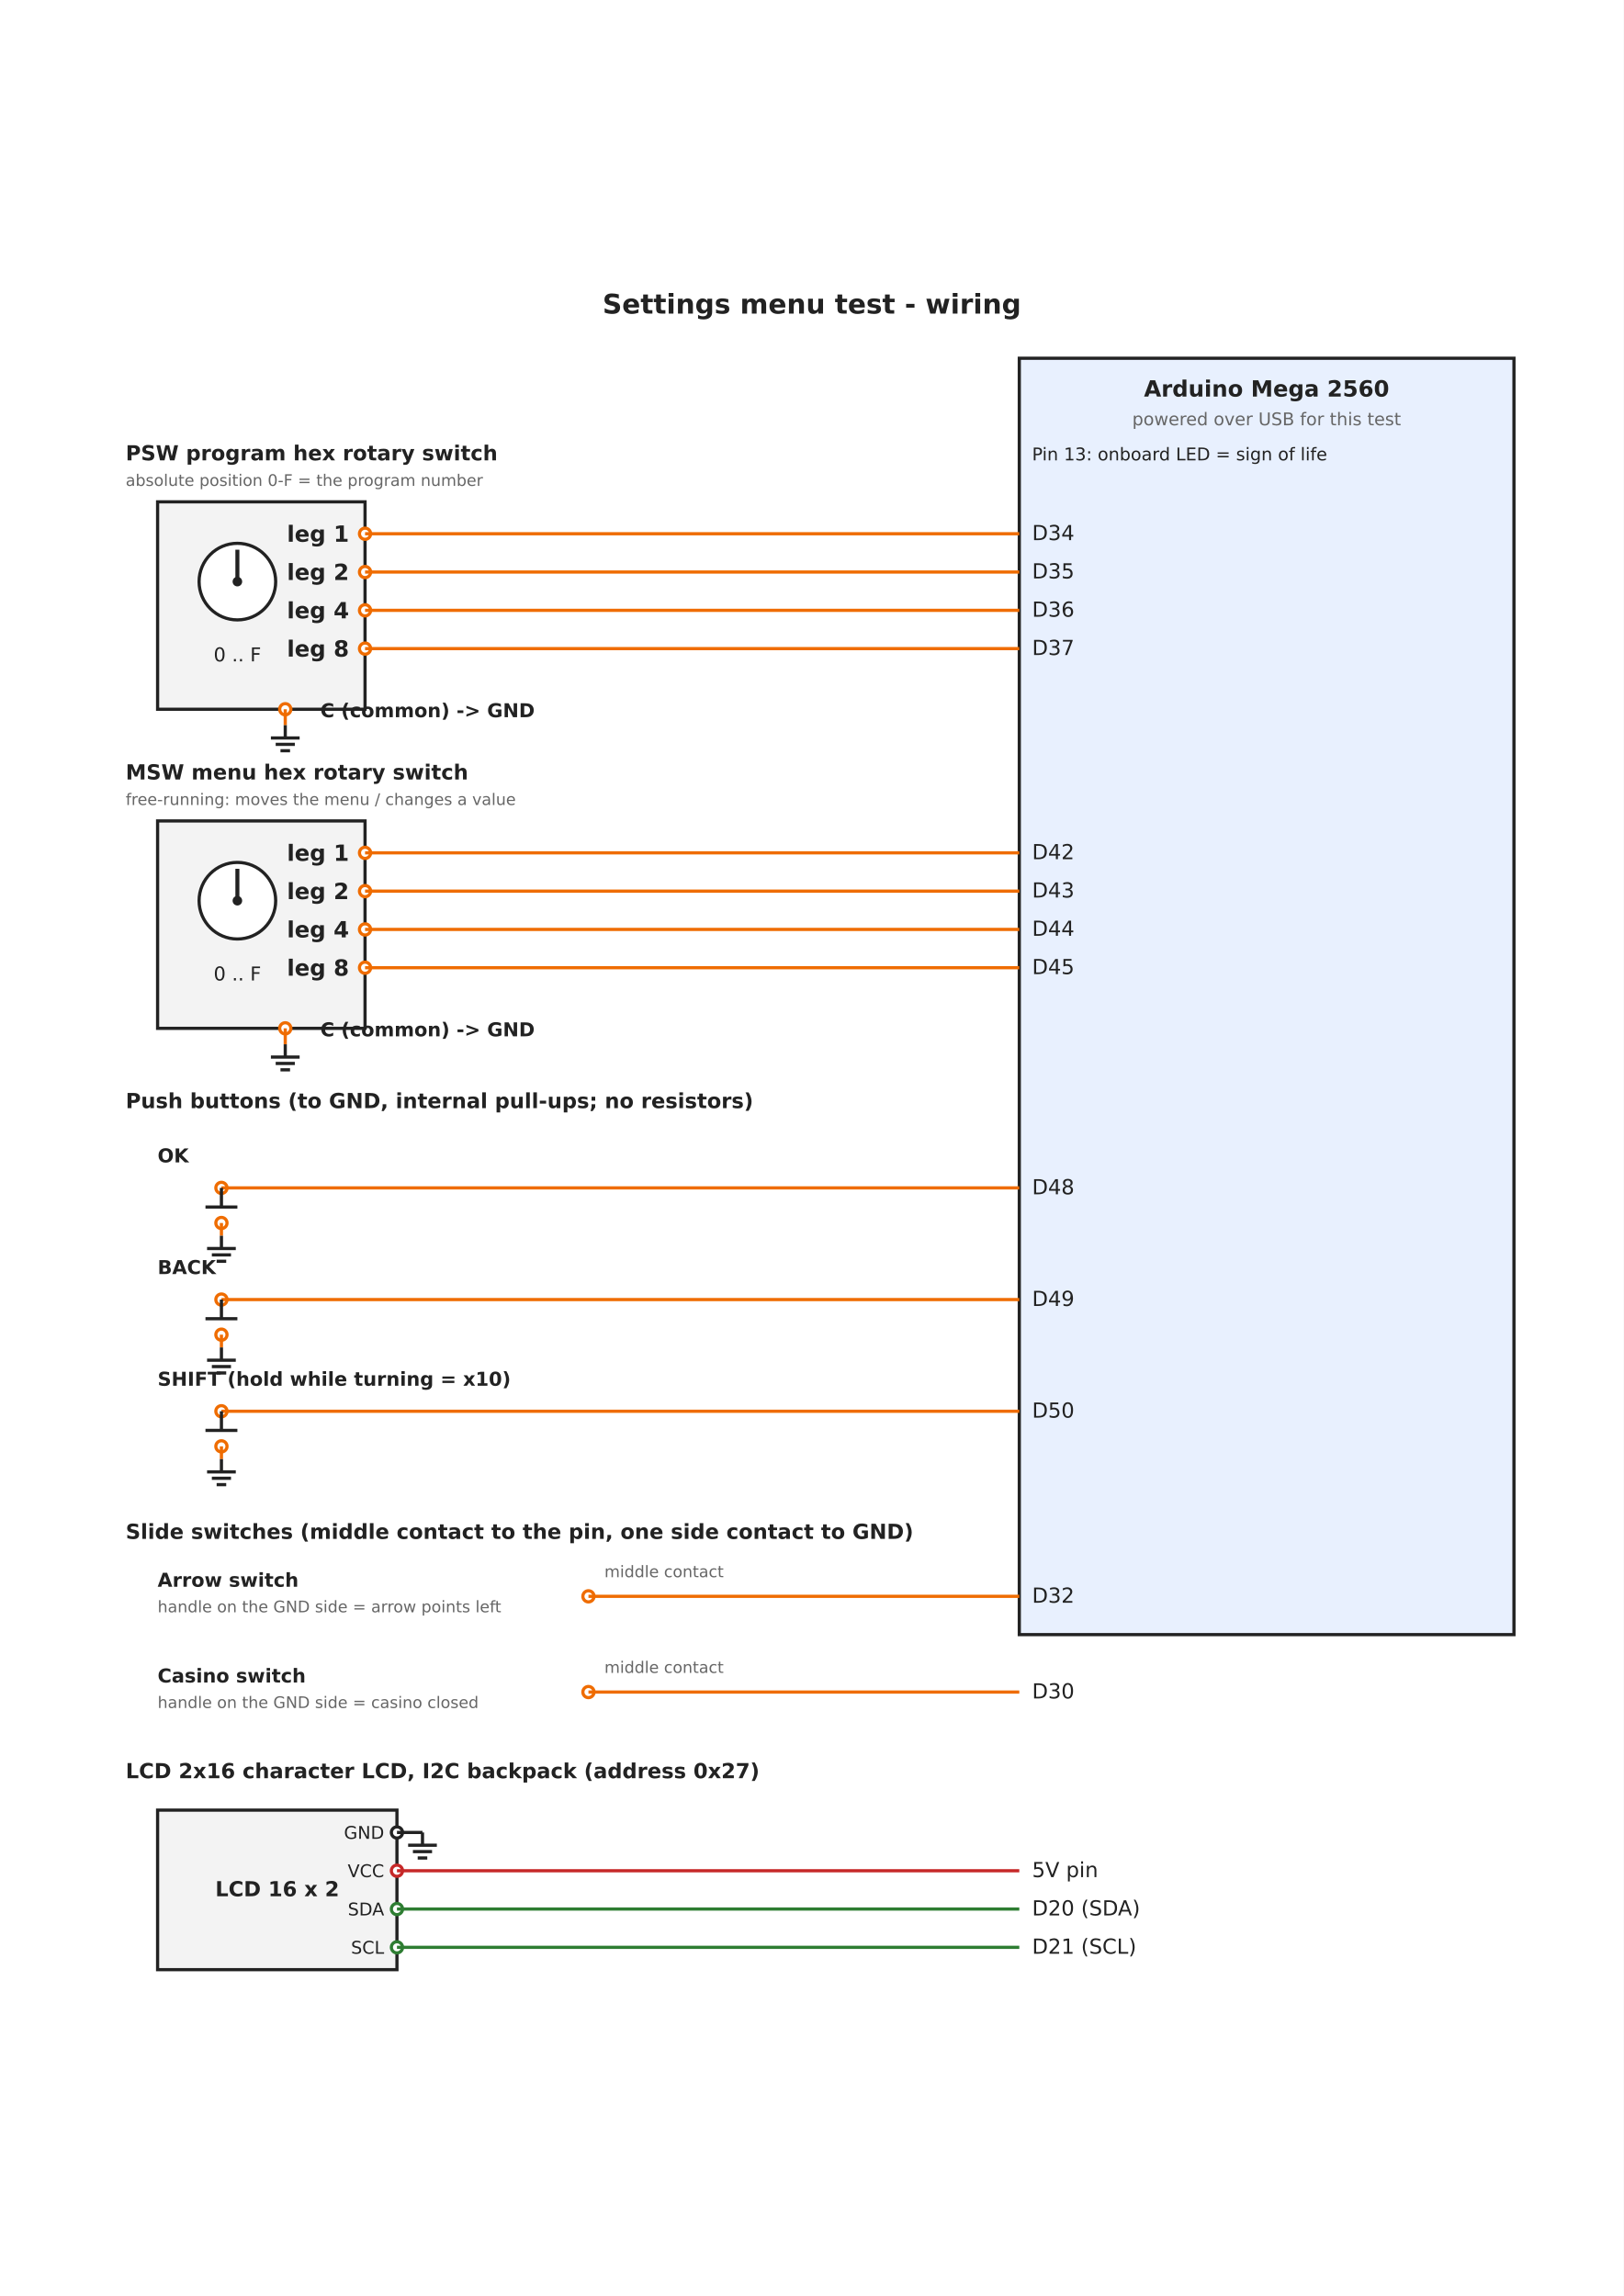
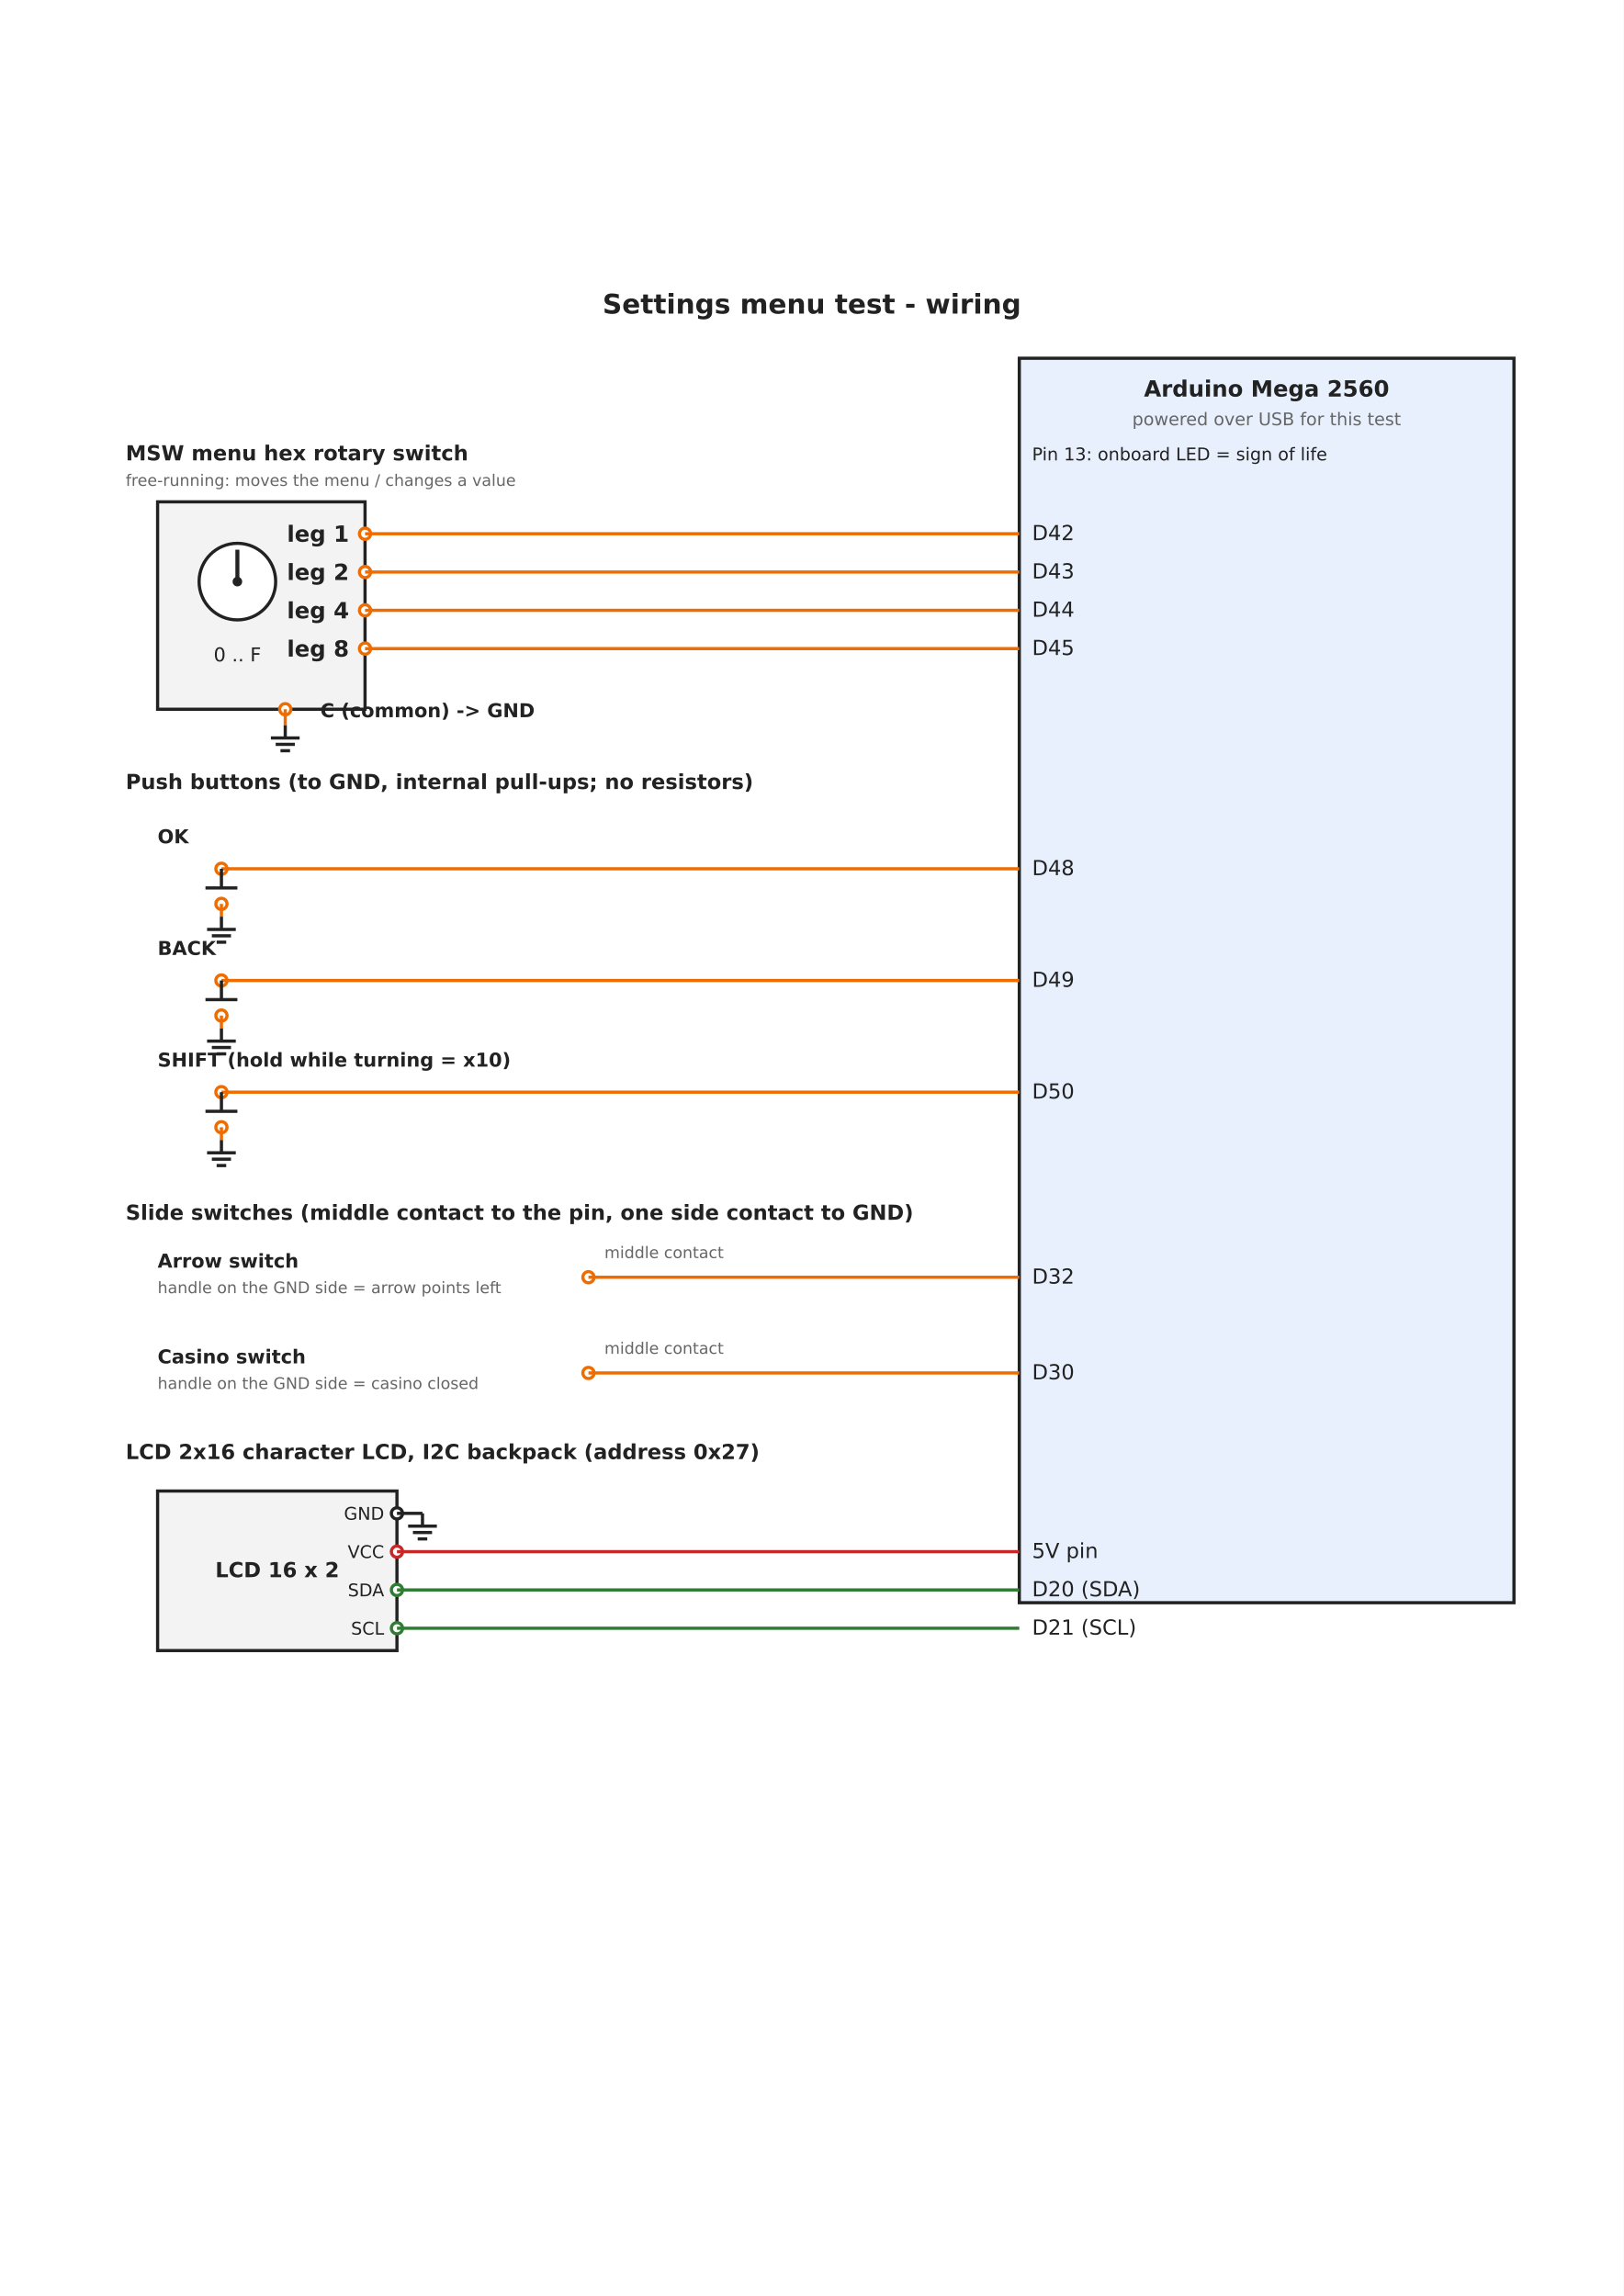
<svg xmlns="http://www.w3.org/2000/svg" width="210mm" height="297mm" viewBox="-38.763 -174.536 1017.53 1439.07">
  <rect x="-38.763" y="-174.536" width="1017.53" height="1439.07" fill="#ffffff" />
  <text x="470" y="22" font-size="17" text-anchor="middle" fill="#222222" font-weight="bold" font-family="DejaVu Sans, Arial, sans-serif">Settings menu test - wiring</text>
-   <rect x="600" y="50" width="310" height="800" rx="0" fill="#e8f0fe" stroke="#222222" stroke-width="2" />
+   <rect x="600" y="50" width="310" height="780" rx="0" fill="#e8f0fe" stroke="#222222" stroke-width="2" />
  <text x="755" y="74" font-size="14" text-anchor="middle" fill="#222222" font-weight="bold" font-family="DejaVu Sans, Arial, sans-serif">Arduino Mega 2560</text>
  <text x="755" y="92" font-size="11" text-anchor="middle" fill="#666666" font-weight="normal" font-family="DejaVu Sans, Arial, sans-serif">powered over USB for this test</text>
-   <text x="40" y="114" font-size="13" text-anchor="start" fill="#222222" font-weight="bold" font-family="DejaVu Sans, Arial, sans-serif">PSW  program hex rotary switch</text>
-   <text x="40" y="130" font-size="10" text-anchor="start" fill="#666666" font-weight="normal" font-family="DejaVu Sans, Arial, sans-serif">absolute position 0-F = the program number</text>
+   <text x="40" y="114" font-size="13" text-anchor="start" fill="#222222" font-weight="bold" font-family="DejaVu Sans, Arial, sans-serif">MSW  menu hex rotary switch</text>
+   <text x="40" y="130" font-size="10" text-anchor="start" fill="#666666" font-weight="normal" font-family="DejaVu Sans, Arial, sans-serif">free-running: moves the menu / changes a value</text>
  <rect x="60" y="140" width="130" height="130" rx="0" fill="#f3f3f3" stroke="#222222" stroke-width="2" />
  <circle cx="110" cy="190" r="24" fill="#ffffff" stroke="#222222" stroke-width="2" />
  <line x1="110" y1="190" x2="110" y2="170" stroke="#222222" stroke-width="2.5" />
  <circle cx="110" cy="190" r="3" fill="#222222" />
  <text x="110" y="240" font-size="12" text-anchor="middle" fill="#222222" font-weight="normal" font-family="DejaVu Sans, Arial, sans-serif">0 .. F</text>
  <text x="180" y="165" font-size="14" text-anchor="end" fill="#222222" font-weight="bold" font-family="DejaVu Sans, Arial, sans-serif">leg 1</text>
  <circle cx="190" cy="160" r="3.5" fill="#ffffff" stroke="#ef6c00" stroke-width="2" />
  <line x1="190" y1="160" x2="600" y2="160" stroke="#ef6c00" stroke-width="2" />
-   <text x="608" y="164" font-size="13" text-anchor="start" fill="#222222" font-weight="normal" font-family="DejaVu Sans, Arial, sans-serif">D34</text>
+   <text x="608" y="164" font-size="13" text-anchor="start" fill="#222222" font-weight="normal" font-family="DejaVu Sans, Arial, sans-serif">D42</text>
  <text x="180" y="189" font-size="14" text-anchor="end" fill="#222222" font-weight="bold" font-family="DejaVu Sans, Arial, sans-serif">leg 2</text>
  <circle cx="190" cy="184" r="3.5" fill="#ffffff" stroke="#ef6c00" stroke-width="2" />
  <line x1="190" y1="184" x2="600" y2="184" stroke="#ef6c00" stroke-width="2" />
-   <text x="608" y="188" font-size="13" text-anchor="start" fill="#222222" font-weight="normal" font-family="DejaVu Sans, Arial, sans-serif">D35</text>
+   <text x="608" y="188" font-size="13" text-anchor="start" fill="#222222" font-weight="normal" font-family="DejaVu Sans, Arial, sans-serif">D43</text>
  <text x="180" y="213" font-size="14" text-anchor="end" fill="#222222" font-weight="bold" font-family="DejaVu Sans, Arial, sans-serif">leg 4</text>
  <circle cx="190" cy="208" r="3.5" fill="#ffffff" stroke="#ef6c00" stroke-width="2" />
  <line x1="190" y1="208" x2="600" y2="208" stroke="#ef6c00" stroke-width="2" />
-   <text x="608" y="212" font-size="13" text-anchor="start" fill="#222222" font-weight="normal" font-family="DejaVu Sans, Arial, sans-serif">D36</text>
+   <text x="608" y="212" font-size="13" text-anchor="start" fill="#222222" font-weight="normal" font-family="DejaVu Sans, Arial, sans-serif">D44</text>
  <text x="180" y="237" font-size="14" text-anchor="end" fill="#222222" font-weight="bold" font-family="DejaVu Sans, Arial, sans-serif">leg 8</text>
  <circle cx="190" cy="232" r="3.5" fill="#ffffff" stroke="#ef6c00" stroke-width="2" />
  <line x1="190" y1="232" x2="600" y2="232" stroke="#ef6c00" stroke-width="2" />
-   <text x="608" y="236" font-size="13" text-anchor="start" fill="#222222" font-weight="normal" font-family="DejaVu Sans, Arial, sans-serif">D37</text>
+   <text x="608" y="236" font-size="13" text-anchor="start" fill="#222222" font-weight="normal" font-family="DejaVu Sans, Arial, sans-serif">D45</text>
  <circle cx="140" cy="270" r="3.5" fill="#ffffff" stroke="#ef6c00" stroke-width="2" />
  <line x1="140" y1="270" x2="140" y2="280" stroke="#ef6c00" stroke-width="2" />
  <line x1="140" y1="280" x2="140" y2="288" stroke="#222222" stroke-width="2" />
  <line x1="131" y1="288" x2="149" y2="288" stroke="#222222" stroke-width="2" />
  <line x1="134" y1="292" x2="146" y2="292" stroke="#222222" stroke-width="2" />
  <line x1="137" y1="296" x2="143" y2="296" stroke="#222222" stroke-width="2" />
  <text x="162" y="275" font-size="12" text-anchor="start" fill="#222222" font-weight="bold" font-family="DejaVu Sans, Arial, sans-serif">C (common) -&gt; GND</text>
-   <text x="40" y="314" font-size="13" text-anchor="start" fill="#222222" font-weight="bold" font-family="DejaVu Sans, Arial, sans-serif">MSW  menu hex rotary switch</text>
-   <text x="40" y="330" font-size="10" text-anchor="start" fill="#666666" font-weight="normal" font-family="DejaVu Sans, Arial, sans-serif">free-running: moves the menu / changes a value</text>
-   <rect x="60" y="340" width="130" height="130" rx="0" fill="#f3f3f3" stroke="#222222" stroke-width="2" />
-   <circle cx="110" cy="390" r="24" fill="#ffffff" stroke="#222222" stroke-width="2" />
-   <line x1="110" y1="390" x2="110" y2="370" stroke="#222222" stroke-width="2.5" />
-   <circle cx="110" cy="390" r="3" fill="#222222" />
-   <text x="110" y="440" font-size="12" text-anchor="middle" fill="#222222" font-weight="normal" font-family="DejaVu Sans, Arial, sans-serif">0 .. F</text>
-   <text x="180" y="365" font-size="14" text-anchor="end" fill="#222222" font-weight="bold" font-family="DejaVu Sans, Arial, sans-serif">leg 1</text>
-   <circle cx="190" cy="360" r="3.5" fill="#ffffff" stroke="#ef6c00" stroke-width="2" />
-   <line x1="190" y1="360" x2="600" y2="360" stroke="#ef6c00" stroke-width="2" />
-   <text x="608" y="364" font-size="13" text-anchor="start" fill="#222222" font-weight="normal" font-family="DejaVu Sans, Arial, sans-serif">D42</text>
-   <text x="180" y="389" font-size="14" text-anchor="end" fill="#222222" font-weight="bold" font-family="DejaVu Sans, Arial, sans-serif">leg 2</text>
-   <circle cx="190" cy="384" r="3.5" fill="#ffffff" stroke="#ef6c00" stroke-width="2" />
-   <line x1="190" y1="384" x2="600" y2="384" stroke="#ef6c00" stroke-width="2" />
-   <text x="608" y="388" font-size="13" text-anchor="start" fill="#222222" font-weight="normal" font-family="DejaVu Sans, Arial, sans-serif">D43</text>
-   <text x="180" y="413" font-size="14" text-anchor="end" fill="#222222" font-weight="bold" font-family="DejaVu Sans, Arial, sans-serif">leg 4</text>
-   <circle cx="190" cy="408" r="3.5" fill="#ffffff" stroke="#ef6c00" stroke-width="2" />
-   <line x1="190" y1="408" x2="600" y2="408" stroke="#ef6c00" stroke-width="2" />
-   <text x="608" y="412" font-size="13" text-anchor="start" fill="#222222" font-weight="normal" font-family="DejaVu Sans, Arial, sans-serif">D44</text>
-   <text x="180" y="437" font-size="14" text-anchor="end" fill="#222222" font-weight="bold" font-family="DejaVu Sans, Arial, sans-serif">leg 8</text>
-   <circle cx="190" cy="432" r="3.5" fill="#ffffff" stroke="#ef6c00" stroke-width="2" />
-   <line x1="190" y1="432" x2="600" y2="432" stroke="#ef6c00" stroke-width="2" />
-   <text x="608" y="436" font-size="13" text-anchor="start" fill="#222222" font-weight="normal" font-family="DejaVu Sans, Arial, sans-serif">D45</text>
-   <circle cx="140" cy="470" r="3.5" fill="#ffffff" stroke="#ef6c00" stroke-width="2" />
-   <line x1="140" y1="470" x2="140" y2="480" stroke="#ef6c00" stroke-width="2" />
-   <line x1="140" y1="480" x2="140" y2="488" stroke="#222222" stroke-width="2" />
-   <line x1="131" y1="488" x2="149" y2="488" stroke="#222222" stroke-width="2" />
-   <line x1="134" y1="492" x2="146" y2="492" stroke="#222222" stroke-width="2" />
-   <line x1="137" y1="496" x2="143" y2="496" stroke="#222222" stroke-width="2" />
-   <text x="162" y="475" font-size="12" text-anchor="start" fill="#222222" font-weight="bold" font-family="DejaVu Sans, Arial, sans-serif">C (common) -&gt; GND</text>
-   <text x="40" y="520" font-size="13" text-anchor="start" fill="#222222" font-weight="bold" font-family="DejaVu Sans, Arial, sans-serif">Push buttons (to GND, internal pull-ups; no resistors)</text>
-   <text x="60" y="554" font-size="12" text-anchor="start" fill="#222222" font-weight="bold" font-family="DejaVu Sans, Arial, sans-serif">OK</text>
-   <circle cx="100" cy="570" r="3.5" fill="#ffffff" stroke="#ef6c00" stroke-width="2" />
-   <line x1="100" y1="570" x2="600" y2="570" stroke="#ef6c00" stroke-width="2" />
-   <text x="608" y="574" font-size="13" text-anchor="start" fill="#222222" font-weight="normal" font-family="DejaVu Sans, Arial, sans-serif">D48</text>
-   <line x1="100" y1="570" x2="100" y2="582" stroke="#222222" stroke-width="2" />
-   <line x1="90" y1="582" x2="110" y2="582" stroke="#222222" stroke-width="2" />
-   <circle cx="100" cy="592" r="3.5" fill="#ffffff" stroke="#ef6c00" stroke-width="2" />
-   <line x1="100" y1="592" x2="100" y2="600" stroke="#ef6c00" stroke-width="2" />
-   <line x1="100" y1="600" x2="100" y2="608" stroke="#222222" stroke-width="2" />
-   <line x1="91" y1="608" x2="109" y2="608" stroke="#222222" stroke-width="2" />
-   <line x1="94" y1="612" x2="106" y2="612" stroke="#222222" stroke-width="2" />
-   <line x1="97" y1="616" x2="103" y2="616" stroke="#222222" stroke-width="2" />
-   <text x="60" y="624" font-size="12" text-anchor="start" fill="#222222" font-weight="bold" font-family="DejaVu Sans, Arial, sans-serif">BACK</text>
-   <circle cx="100" cy="640" r="3.5" fill="#ffffff" stroke="#ef6c00" stroke-width="2" />
-   <line x1="100" y1="640" x2="600" y2="640" stroke="#ef6c00" stroke-width="2" />
-   <text x="608" y="644" font-size="13" text-anchor="start" fill="#222222" font-weight="normal" font-family="DejaVu Sans, Arial, sans-serif">D49</text>
-   <line x1="100" y1="640" x2="100" y2="652" stroke="#222222" stroke-width="2" />
-   <line x1="90" y1="652" x2="110" y2="652" stroke="#222222" stroke-width="2" />
-   <circle cx="100" cy="662" r="3.5" fill="#ffffff" stroke="#ef6c00" stroke-width="2" />
-   <line x1="100" y1="662" x2="100" y2="670" stroke="#ef6c00" stroke-width="2" />
-   <line x1="100" y1="670" x2="100" y2="678" stroke="#222222" stroke-width="2" />
-   <line x1="91" y1="678" x2="109" y2="678" stroke="#222222" stroke-width="2" />
-   <line x1="94" y1="682" x2="106" y2="682" stroke="#222222" stroke-width="2" />
-   <line x1="97" y1="686" x2="103" y2="686" stroke="#222222" stroke-width="2" />
-   <text x="60" y="694" font-size="12" text-anchor="start" fill="#222222" font-weight="bold" font-family="DejaVu Sans, Arial, sans-serif">SHIFT (hold while turning = x10)</text>
-   <circle cx="100" cy="710" r="3.5" fill="#ffffff" stroke="#ef6c00" stroke-width="2" />
-   <line x1="100" y1="710" x2="600" y2="710" stroke="#ef6c00" stroke-width="2" />
-   <text x="608" y="714" font-size="13" text-anchor="start" fill="#222222" font-weight="normal" font-family="DejaVu Sans, Arial, sans-serif">D50</text>
-   <line x1="100" y1="710" x2="100" y2="722" stroke="#222222" stroke-width="2" />
-   <line x1="90" y1="722" x2="110" y2="722" stroke="#222222" stroke-width="2" />
-   <circle cx="100" cy="732" r="3.5" fill="#ffffff" stroke="#ef6c00" stroke-width="2" />
-   <line x1="100" y1="732" x2="100" y2="740" stroke="#ef6c00" stroke-width="2" />
-   <line x1="100" y1="740" x2="100" y2="748" stroke="#222222" stroke-width="2" />
-   <line x1="91" y1="748" x2="109" y2="748" stroke="#222222" stroke-width="2" />
-   <line x1="94" y1="752" x2="106" y2="752" stroke="#222222" stroke-width="2" />
-   <line x1="97" y1="756" x2="103" y2="756" stroke="#222222" stroke-width="2" />
-   <text x="40" y="790" font-size="13" text-anchor="start" fill="#222222" font-weight="bold" font-family="DejaVu Sans, Arial, sans-serif">Slide switches (middle contact to the pin, one side contact to GND)</text>
-   <text x="60" y="820" font-size="12" text-anchor="start" fill="#222222" font-weight="bold" font-family="DejaVu Sans, Arial, sans-serif">Arrow switch</text>
-   <text x="60" y="836" font-size="10" text-anchor="start" fill="#666666" font-weight="normal" font-family="DejaVu Sans, Arial, sans-serif">handle on the GND side = arrow points left</text>
-   <circle cx="330" cy="826" r="3.5" fill="#ffffff" stroke="#ef6c00" stroke-width="2" />
-   <line x1="330" y1="826" x2="600" y2="826" stroke="#ef6c00" stroke-width="2" />
-   <text x="608" y="830" font-size="13" text-anchor="start" fill="#222222" font-weight="normal" font-family="DejaVu Sans, Arial, sans-serif">D32</text>
-   <text x="340" y="814" font-size="10" text-anchor="start" fill="#666666" font-weight="normal" font-family="DejaVu Sans, Arial, sans-serif">middle contact</text>
-   <text x="60" y="880" font-size="12" text-anchor="start" fill="#222222" font-weight="bold" font-family="DejaVu Sans, Arial, sans-serif">Casino switch</text>
-   <text x="60" y="896" font-size="10" text-anchor="start" fill="#666666" font-weight="normal" font-family="DejaVu Sans, Arial, sans-serif">handle on the GND side = casino closed</text>
-   <circle cx="330" cy="886" r="3.5" fill="#ffffff" stroke="#ef6c00" stroke-width="2" />
-   <line x1="330" y1="886" x2="600" y2="886" stroke="#ef6c00" stroke-width="2" />
-   <text x="608" y="890" font-size="13" text-anchor="start" fill="#222222" font-weight="normal" font-family="DejaVu Sans, Arial, sans-serif">D30</text>
-   <text x="340" y="874" font-size="10" text-anchor="start" fill="#666666" font-weight="normal" font-family="DejaVu Sans, Arial, sans-serif">middle contact</text>
-   <text x="40" y="940" font-size="13" text-anchor="start" fill="#222222" font-weight="bold" font-family="DejaVu Sans, Arial, sans-serif">LCD  2x16 character LCD, I2C backpack (address 0x27)</text>
-   <rect x="60" y="960" width="150" height="100" rx="0" fill="#f3f3f3" stroke="#222222" stroke-width="2" />
-   <text x="135" y="1014" font-size="13" text-anchor="middle" fill="#222222" font-weight="bold" font-family="DejaVu Sans, Arial, sans-serif">LCD 16 x 2</text>
-   <text x="202" y="978" font-size="11" text-anchor="end" fill="#222222" font-weight="normal" font-family="DejaVu Sans, Arial, sans-serif">GND</text>
-   <circle cx="210" cy="974" r="3.5" fill="#ffffff" stroke="#222222" stroke-width="2" />
-   <line x1="210" y1="974" x2="226" y2="974" stroke="#222222" stroke-width="2" />
-   <line x1="226" y1="974" x2="226" y2="982" stroke="#222222" stroke-width="2" />
-   <line x1="217" y1="982" x2="235" y2="982" stroke="#222222" stroke-width="2" />
-   <line x1="220" y1="986" x2="232" y2="986" stroke="#222222" stroke-width="2" />
-   <line x1="223" y1="990" x2="229" y2="990" stroke="#222222" stroke-width="2" />
-   <text x="202" y="1002" font-size="11" text-anchor="end" fill="#222222" font-weight="normal" font-family="DejaVu Sans, Arial, sans-serif">VCC</text>
-   <circle cx="210" cy="998" r="3.5" fill="#ffffff" stroke="#c62828" stroke-width="2" />
-   <line x1="210" y1="998" x2="600" y2="998" stroke="#c62828" stroke-width="2" />
-   <text x="608" y="1002" font-size="13" text-anchor="start" fill="#222222" font-weight="normal" font-family="DejaVu Sans, Arial, sans-serif">5V pin</text>
-   <text x="202" y="1026" font-size="11" text-anchor="end" fill="#222222" font-weight="normal" font-family="DejaVu Sans, Arial, sans-serif">SDA</text>
-   <circle cx="210" cy="1022" r="3.5" fill="#ffffff" stroke="#2e7d32" stroke-width="2" />
-   <line x1="210" y1="1022" x2="600" y2="1022" stroke="#2e7d32" stroke-width="2" />
-   <text x="608" y="1026" font-size="13" text-anchor="start" fill="#222222" font-weight="normal" font-family="DejaVu Sans, Arial, sans-serif">D20 (SDA)</text>
-   <text x="202" y="1050" font-size="11" text-anchor="end" fill="#222222" font-weight="normal" font-family="DejaVu Sans, Arial, sans-serif">SCL</text>
-   <circle cx="210" cy="1046" r="3.5" fill="#ffffff" stroke="#2e7d32" stroke-width="2" />
-   <line x1="210" y1="1046" x2="600" y2="1046" stroke="#2e7d32" stroke-width="2" />
-   <text x="608" y="1050" font-size="13" text-anchor="start" fill="#222222" font-weight="normal" font-family="DejaVu Sans, Arial, sans-serif">D21 (SCL)</text>
+   <text x="40" y="320" font-size="13" text-anchor="start" fill="#222222" font-weight="bold" font-family="DejaVu Sans, Arial, sans-serif">Push buttons (to GND, internal pull-ups; no resistors)</text>
+   <text x="60" y="354" font-size="12" text-anchor="start" fill="#222222" font-weight="bold" font-family="DejaVu Sans, Arial, sans-serif">OK</text>
+   <circle cx="100" cy="370" r="3.5" fill="#ffffff" stroke="#ef6c00" stroke-width="2" />
+   <line x1="100" y1="370" x2="600" y2="370" stroke="#ef6c00" stroke-width="2" />
+   <text x="608" y="374" font-size="13" text-anchor="start" fill="#222222" font-weight="normal" font-family="DejaVu Sans, Arial, sans-serif">D48</text>
+   <line x1="100" y1="370" x2="100" y2="382" stroke="#222222" stroke-width="2" />
+   <line x1="90" y1="382" x2="110" y2="382" stroke="#222222" stroke-width="2" />
+   <circle cx="100" cy="392" r="3.5" fill="#ffffff" stroke="#ef6c00" stroke-width="2" />
+   <line x1="100" y1="392" x2="100" y2="400" stroke="#ef6c00" stroke-width="2" />
+   <line x1="100" y1="400" x2="100" y2="408" stroke="#222222" stroke-width="2" />
+   <line x1="91" y1="408" x2="109" y2="408" stroke="#222222" stroke-width="2" />
+   <line x1="94" y1="412" x2="106" y2="412" stroke="#222222" stroke-width="2" />
+   <line x1="97" y1="416" x2="103" y2="416" stroke="#222222" stroke-width="2" />
+   <text x="60" y="424" font-size="12" text-anchor="start" fill="#222222" font-weight="bold" font-family="DejaVu Sans, Arial, sans-serif">BACK</text>
+   <circle cx="100" cy="440" r="3.5" fill="#ffffff" stroke="#ef6c00" stroke-width="2" />
+   <line x1="100" y1="440" x2="600" y2="440" stroke="#ef6c00" stroke-width="2" />
+   <text x="608" y="444" font-size="13" text-anchor="start" fill="#222222" font-weight="normal" font-family="DejaVu Sans, Arial, sans-serif">D49</text>
+   <line x1="100" y1="440" x2="100" y2="452" stroke="#222222" stroke-width="2" />
+   <line x1="90" y1="452" x2="110" y2="452" stroke="#222222" stroke-width="2" />
+   <circle cx="100" cy="462" r="3.5" fill="#ffffff" stroke="#ef6c00" stroke-width="2" />
+   <line x1="100" y1="462" x2="100" y2="470" stroke="#ef6c00" stroke-width="2" />
+   <line x1="100" y1="470" x2="100" y2="478" stroke="#222222" stroke-width="2" />
+   <line x1="91" y1="478" x2="109" y2="478" stroke="#222222" stroke-width="2" />
+   <line x1="94" y1="482" x2="106" y2="482" stroke="#222222" stroke-width="2" />
+   <line x1="97" y1="486" x2="103" y2="486" stroke="#222222" stroke-width="2" />
+   <text x="60" y="494" font-size="12" text-anchor="start" fill="#222222" font-weight="bold" font-family="DejaVu Sans, Arial, sans-serif">SHIFT (hold while turning = x10)</text>
+   <circle cx="100" cy="510" r="3.5" fill="#ffffff" stroke="#ef6c00" stroke-width="2" />
+   <line x1="100" y1="510" x2="600" y2="510" stroke="#ef6c00" stroke-width="2" />
+   <text x="608" y="514" font-size="13" text-anchor="start" fill="#222222" font-weight="normal" font-family="DejaVu Sans, Arial, sans-serif">D50</text>
+   <line x1="100" y1="510" x2="100" y2="522" stroke="#222222" stroke-width="2" />
+   <line x1="90" y1="522" x2="110" y2="522" stroke="#222222" stroke-width="2" />
+   <circle cx="100" cy="532" r="3.5" fill="#ffffff" stroke="#ef6c00" stroke-width="2" />
+   <line x1="100" y1="532" x2="100" y2="540" stroke="#ef6c00" stroke-width="2" />
+   <line x1="100" y1="540" x2="100" y2="548" stroke="#222222" stroke-width="2" />
+   <line x1="91" y1="548" x2="109" y2="548" stroke="#222222" stroke-width="2" />
+   <line x1="94" y1="552" x2="106" y2="552" stroke="#222222" stroke-width="2" />
+   <line x1="97" y1="556" x2="103" y2="556" stroke="#222222" stroke-width="2" />
+   <text x="40" y="590" font-size="13" text-anchor="start" fill="#222222" font-weight="bold" font-family="DejaVu Sans, Arial, sans-serif">Slide switches (middle contact to the pin, one side contact to GND)</text>
+   <text x="60" y="620" font-size="12" text-anchor="start" fill="#222222" font-weight="bold" font-family="DejaVu Sans, Arial, sans-serif">Arrow switch</text>
+   <text x="60" y="636" font-size="10" text-anchor="start" fill="#666666" font-weight="normal" font-family="DejaVu Sans, Arial, sans-serif">handle on the GND side = arrow points left</text>
+   <circle cx="330" cy="626" r="3.5" fill="#ffffff" stroke="#ef6c00" stroke-width="2" />
+   <line x1="330" y1="626" x2="600" y2="626" stroke="#ef6c00" stroke-width="2" />
+   <text x="608" y="630" font-size="13" text-anchor="start" fill="#222222" font-weight="normal" font-family="DejaVu Sans, Arial, sans-serif">D32</text>
+   <text x="340" y="614" font-size="10" text-anchor="start" fill="#666666" font-weight="normal" font-family="DejaVu Sans, Arial, sans-serif">middle contact</text>
+   <text x="60" y="680" font-size="12" text-anchor="start" fill="#222222" font-weight="bold" font-family="DejaVu Sans, Arial, sans-serif">Casino switch</text>
+   <text x="60" y="696" font-size="10" text-anchor="start" fill="#666666" font-weight="normal" font-family="DejaVu Sans, Arial, sans-serif">handle on the GND side = casino closed</text>
+   <circle cx="330" cy="686" r="3.5" fill="#ffffff" stroke="#ef6c00" stroke-width="2" />
+   <line x1="330" y1="686" x2="600" y2="686" stroke="#ef6c00" stroke-width="2" />
+   <text x="608" y="690" font-size="13" text-anchor="start" fill="#222222" font-weight="normal" font-family="DejaVu Sans, Arial, sans-serif">D30</text>
+   <text x="340" y="674" font-size="10" text-anchor="start" fill="#666666" font-weight="normal" font-family="DejaVu Sans, Arial, sans-serif">middle contact</text>
+   <text x="40" y="740" font-size="13" text-anchor="start" fill="#222222" font-weight="bold" font-family="DejaVu Sans, Arial, sans-serif">LCD  2x16 character LCD, I2C backpack (address 0x27)</text>
+   <rect x="60" y="760" width="150" height="100" rx="0" fill="#f3f3f3" stroke="#222222" stroke-width="2" />
+   <text x="135" y="814" font-size="13" text-anchor="middle" fill="#222222" font-weight="bold" font-family="DejaVu Sans, Arial, sans-serif">LCD 16 x 2</text>
+   <text x="202" y="778" font-size="11" text-anchor="end" fill="#222222" font-weight="normal" font-family="DejaVu Sans, Arial, sans-serif">GND</text>
+   <circle cx="210" cy="774" r="3.5" fill="#ffffff" stroke="#222222" stroke-width="2" />
+   <line x1="210" y1="774" x2="226" y2="774" stroke="#222222" stroke-width="2" />
+   <line x1="226" y1="774" x2="226" y2="782" stroke="#222222" stroke-width="2" />
+   <line x1="217" y1="782" x2="235" y2="782" stroke="#222222" stroke-width="2" />
+   <line x1="220" y1="786" x2="232" y2="786" stroke="#222222" stroke-width="2" />
+   <line x1="223" y1="790" x2="229" y2="790" stroke="#222222" stroke-width="2" />
+   <text x="202" y="802" font-size="11" text-anchor="end" fill="#222222" font-weight="normal" font-family="DejaVu Sans, Arial, sans-serif">VCC</text>
+   <circle cx="210" cy="798" r="3.5" fill="#ffffff" stroke="#c62828" stroke-width="2" />
+   <line x1="210" y1="798" x2="600" y2="798" stroke="#c62828" stroke-width="2" />
+   <text x="608" y="802" font-size="13" text-anchor="start" fill="#222222" font-weight="normal" font-family="DejaVu Sans, Arial, sans-serif">5V pin</text>
+   <text x="202" y="826" font-size="11" text-anchor="end" fill="#222222" font-weight="normal" font-family="DejaVu Sans, Arial, sans-serif">SDA</text>
+   <circle cx="210" cy="822" r="3.5" fill="#ffffff" stroke="#2e7d32" stroke-width="2" />
+   <line x1="210" y1="822" x2="600" y2="822" stroke="#2e7d32" stroke-width="2" />
+   <text x="608" y="826" font-size="13" text-anchor="start" fill="#222222" font-weight="normal" font-family="DejaVu Sans, Arial, sans-serif">D20 (SDA)</text>
+   <text x="202" y="850" font-size="11" text-anchor="end" fill="#222222" font-weight="normal" font-family="DejaVu Sans, Arial, sans-serif">SCL</text>
+   <circle cx="210" cy="846" r="3.5" fill="#ffffff" stroke="#2e7d32" stroke-width="2" />
+   <line x1="210" y1="846" x2="600" y2="846" stroke="#2e7d32" stroke-width="2" />
+   <text x="608" y="850" font-size="13" text-anchor="start" fill="#222222" font-weight="normal" font-family="DejaVu Sans, Arial, sans-serif">D21 (SCL)</text>
  <text x="608" y="114" font-size="11" text-anchor="start" fill="#222222" font-weight="normal" font-family="DejaVu Sans, Arial, sans-serif">Pin 13: onboard LED = sign of life</text>
</svg>
